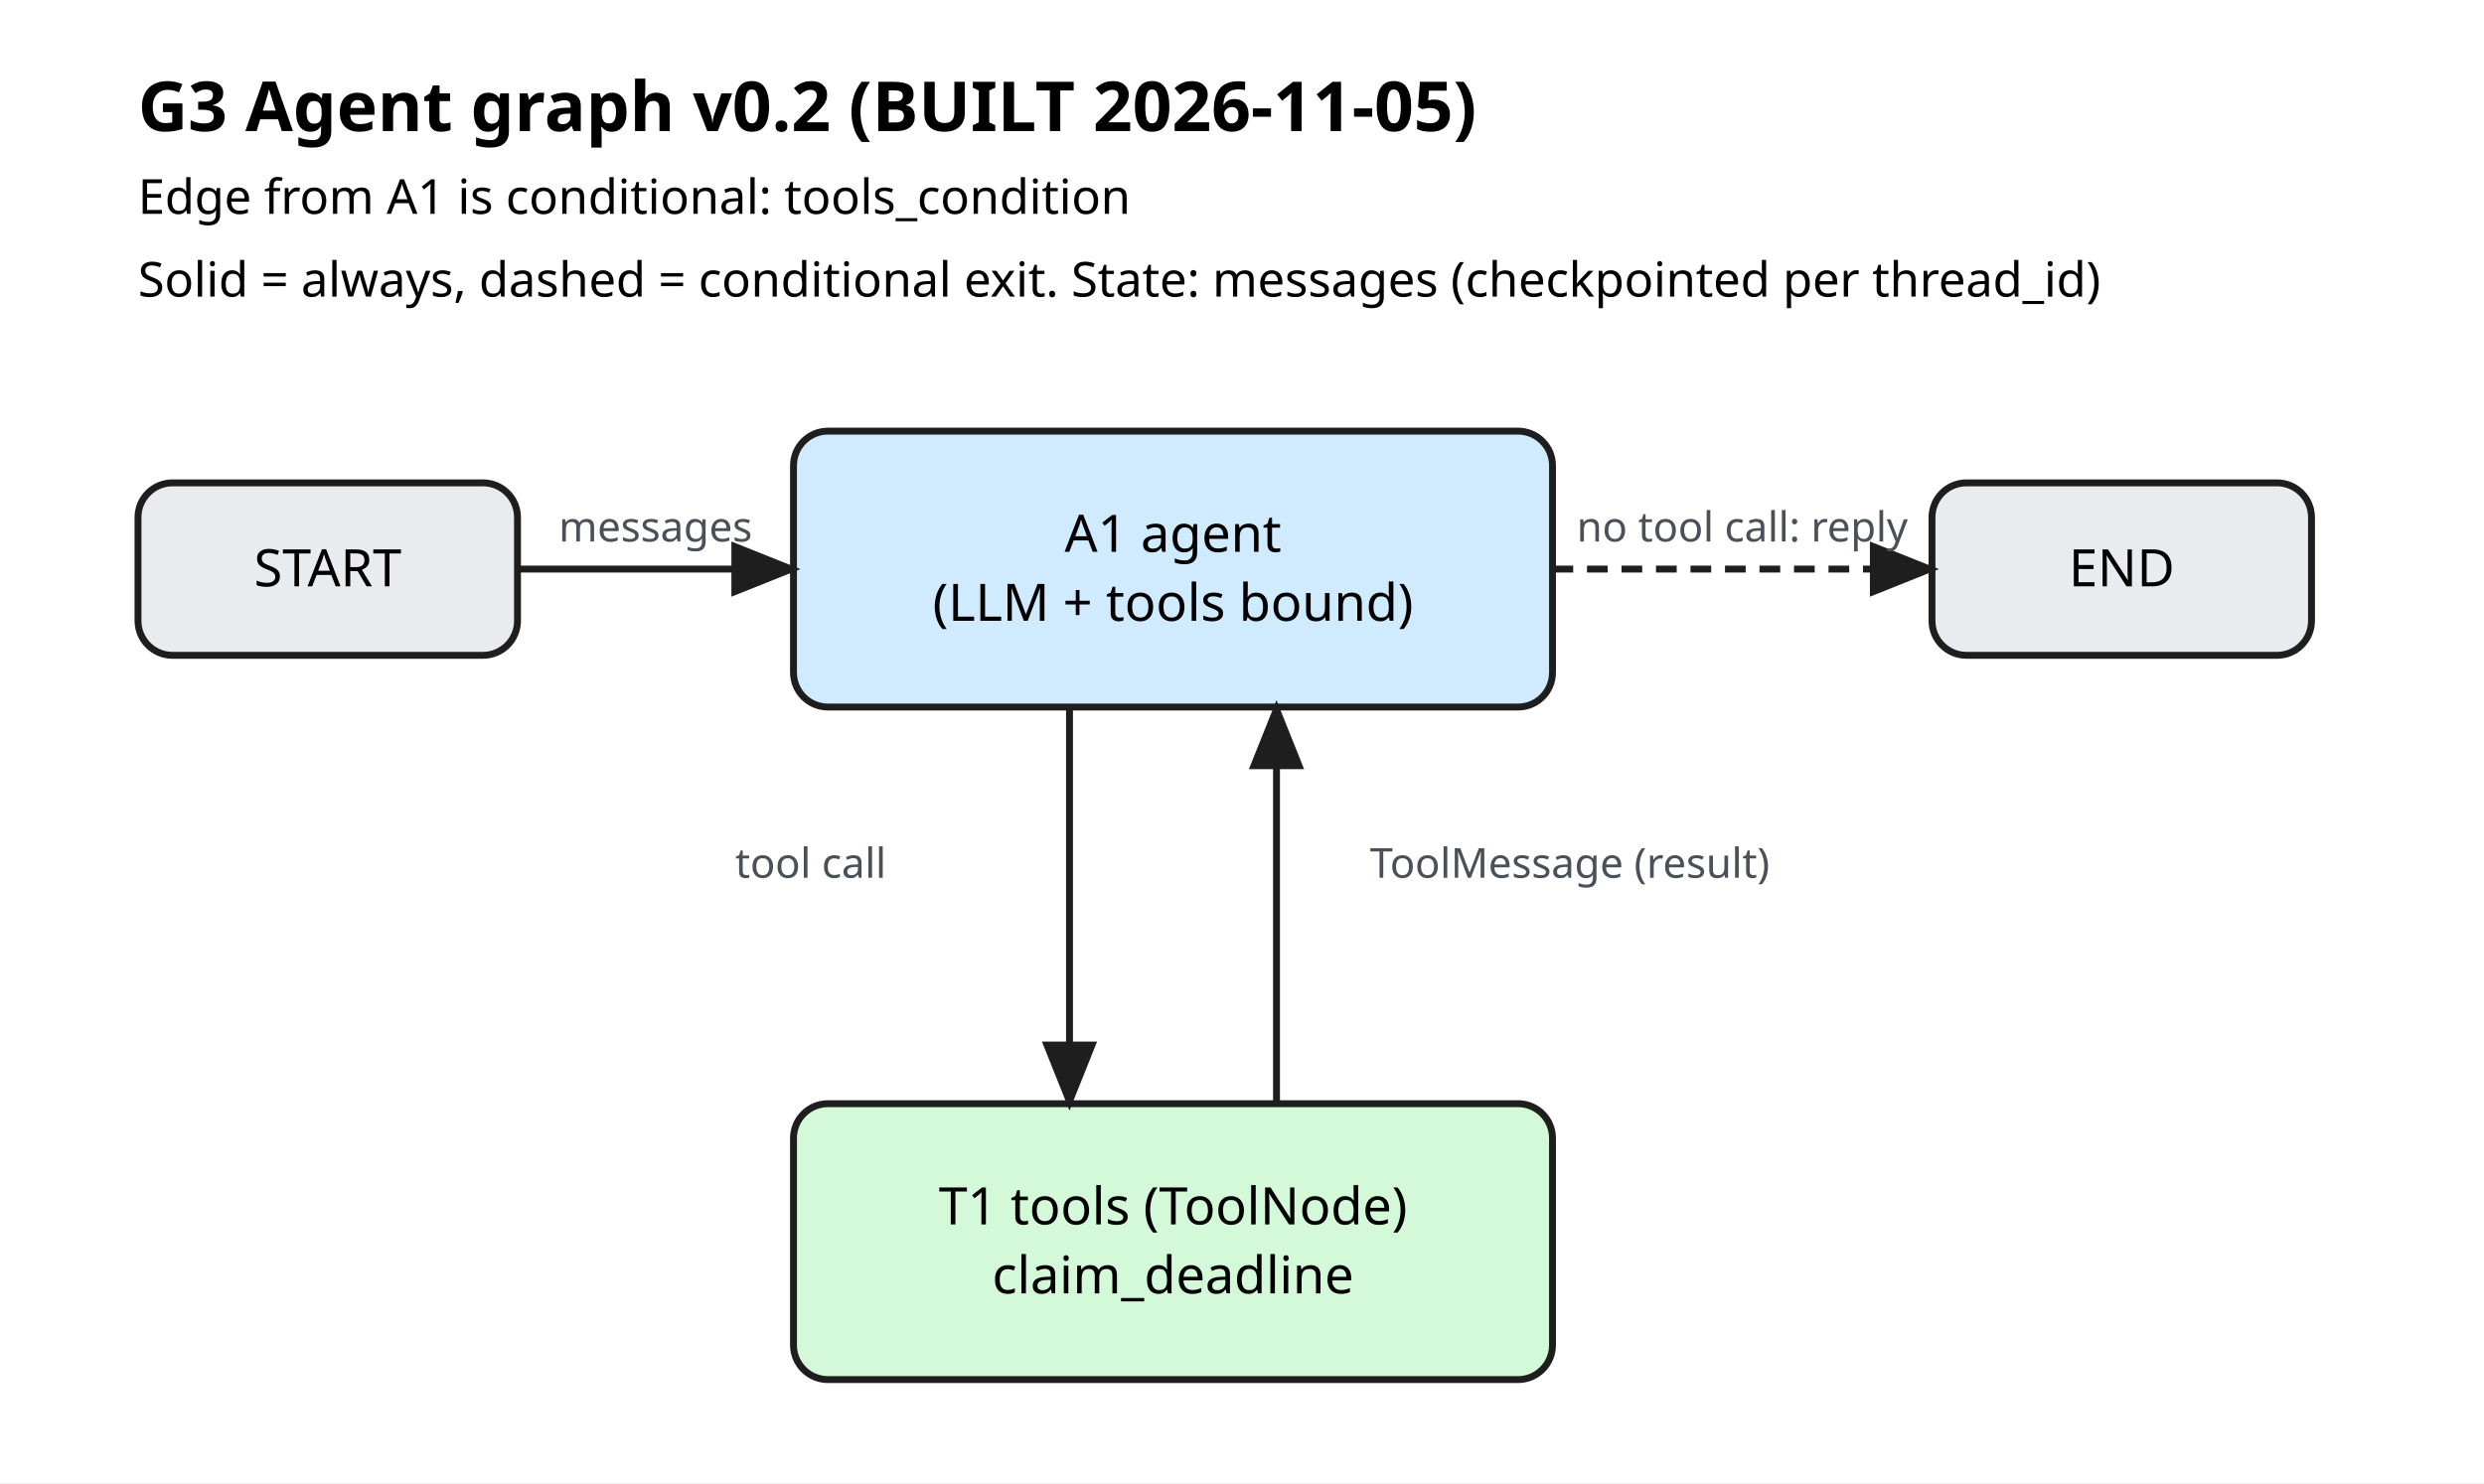
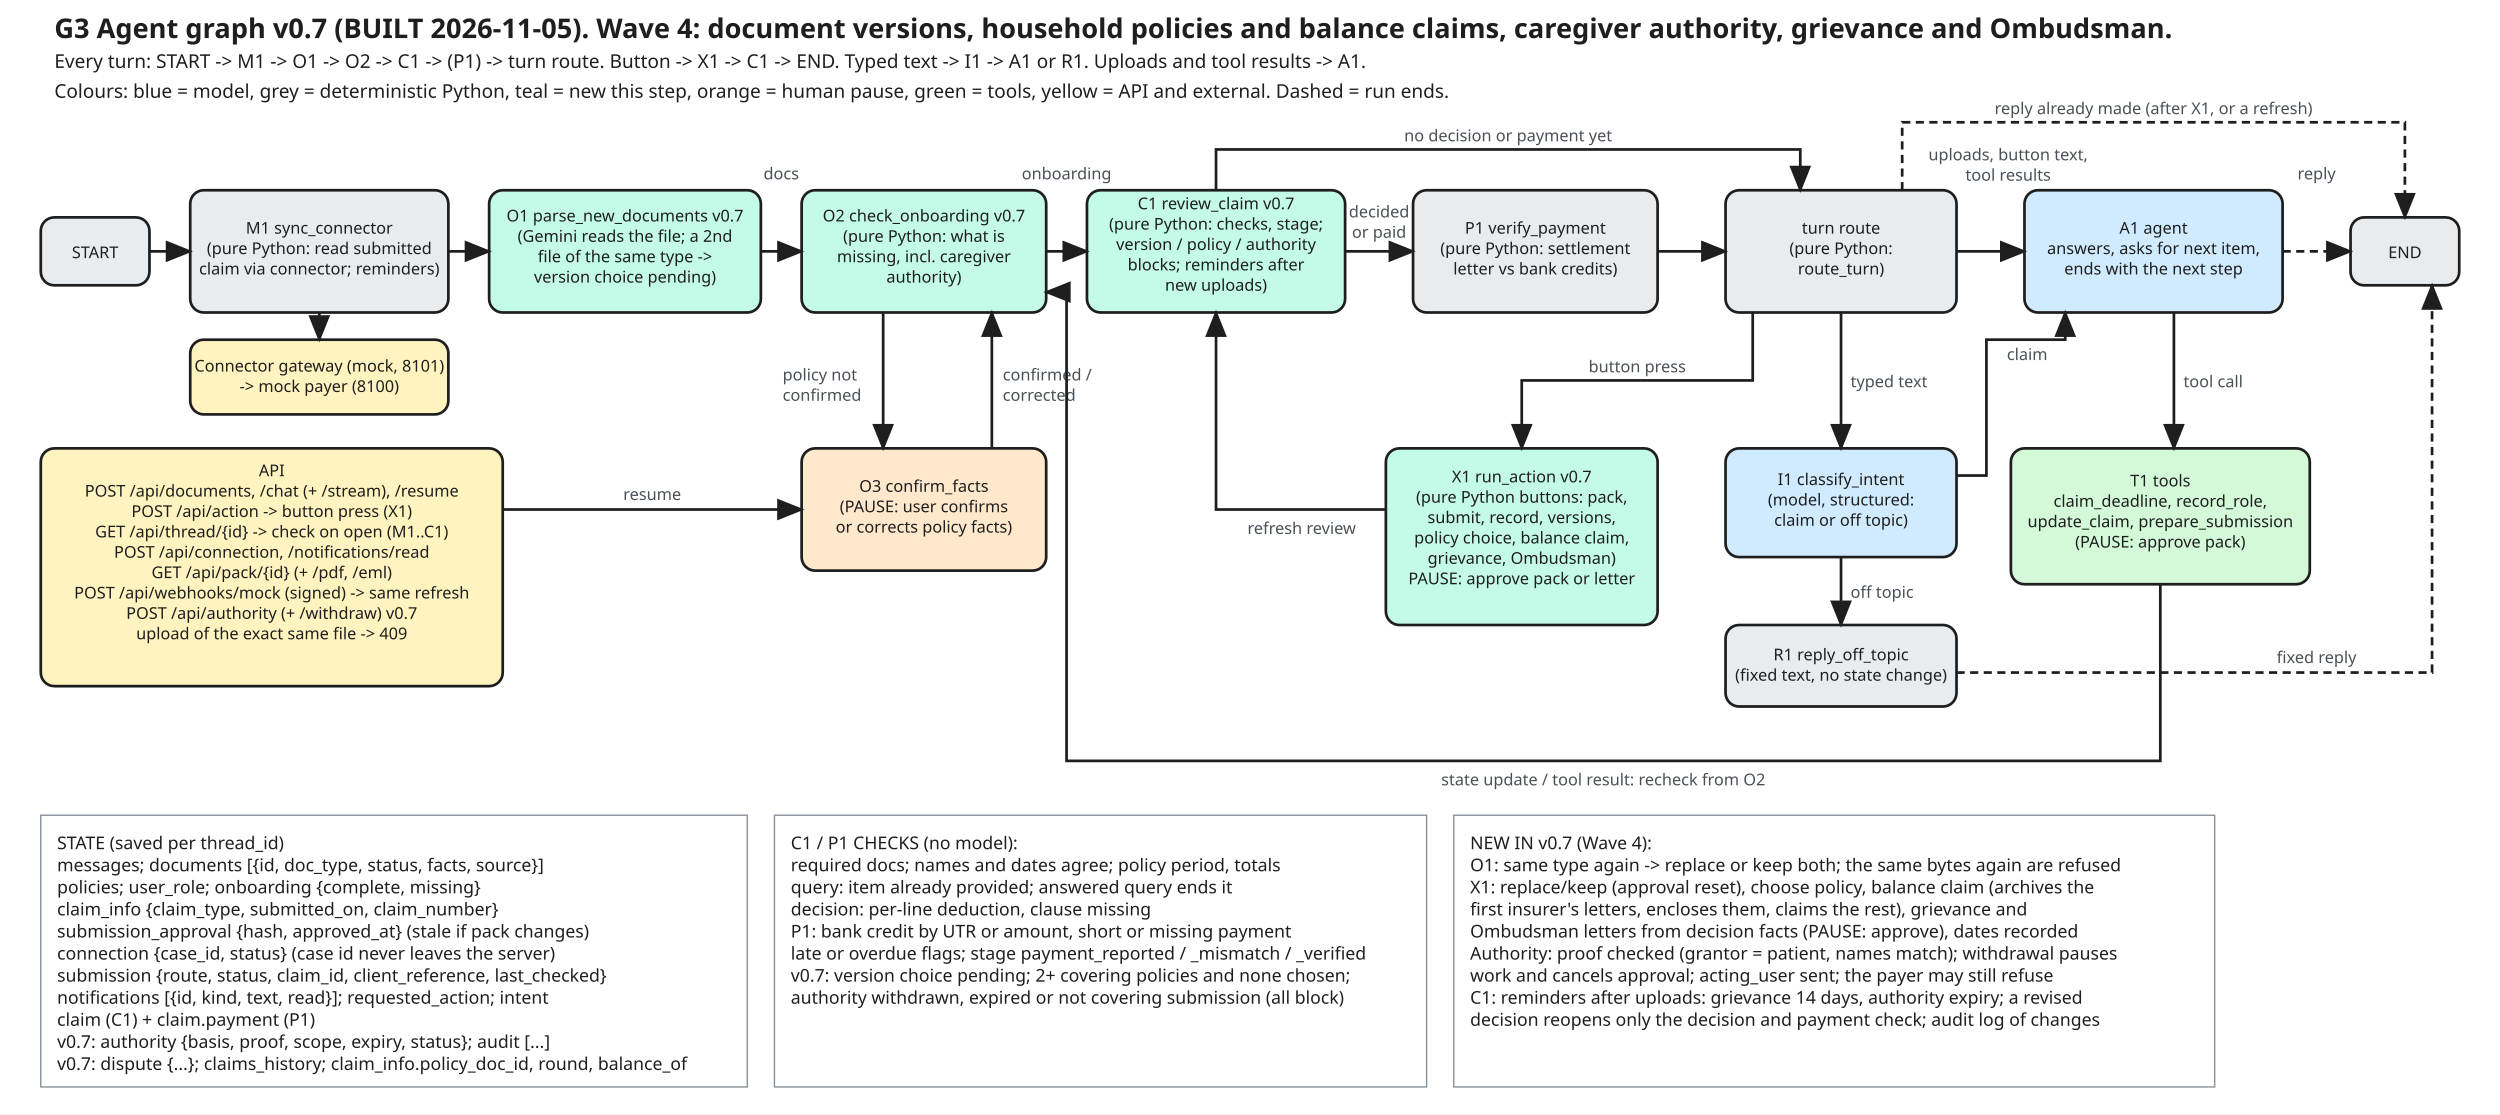
- <svg xmlns="http://www.w3.org/2000/svg" width="720" height="430" viewBox="0 0 720 430">
+ <svg xmlns="http://www.w3.org/2000/svg" width="1840" height="820" viewBox="0 0 1840 820">
  <defs>
    <marker id="ah" markerWidth="10" markerHeight="8" refX="9" refY="4" orient="auto">
      <path d="M0,0 L10,4 L0,8 z" fill="#1e1e1e" />
    </marker>
  </defs>
  <rect width="100%" height="100%" fill="#fff" />
-   <rect x="40" y="140" width="110" height="50" rx="10" fill="#e9ecef" stroke="#1e1e1e" stroke-width="2" />
-   <text x="95.0" y="170.0" text-anchor="middle" font-family="sans-serif" font-size="15">START</text>
-   <rect x="230" y="125" width="220" height="80" rx="10" fill="#d0ebff" stroke="#1e1e1e" stroke-width="2" />
-   <text x="340.0" y="160.0" text-anchor="middle" font-family="sans-serif" font-size="15">A1 agent</text>
-   <text x="340.0" y="180.0" text-anchor="middle" font-family="sans-serif" font-size="15">(LLM + tools bound)</text>
-   <rect x="230" y="320" width="220" height="80" rx="10" fill="#d3f9d8" stroke="#1e1e1e" stroke-width="2" />
-   <text x="340.0" y="355.0" text-anchor="middle" font-family="sans-serif" font-size="15">T1 tools (ToolNode)</text>
-   <text x="340.0" y="375.0" text-anchor="middle" font-family="sans-serif" font-size="15">claim_deadline</text>
-   <rect x="560" y="140" width="110" height="50" rx="10" fill="#e9ecef" stroke="#1e1e1e" stroke-width="2" />
-   <text x="615.0" y="170.0" text-anchor="middle" font-family="sans-serif" font-size="15">END</text>
-   <line x1="150" y1="165" x2="230" y2="165" stroke="#1e1e1e" stroke-width="2" marker-end="url(#ah)" />
-   <text x="190.0" y="157.0" text-anchor="middle" font-family="sans-serif" font-size="12" fill="#495057">messages</text>
-   <line x1="450" y1="165" x2="560" y2="165" stroke="#1e1e1e" stroke-width="2" marker-end="url(#ah)" stroke-dasharray="6 4" />
-   <text x="505.0" y="157.0" text-anchor="middle" font-family="sans-serif" font-size="12" fill="#495057">no tool call: reply</text>
-   <line x1="310" y1="205" x2="310" y2="320" stroke="#1e1e1e" stroke-width="2" marker-end="url(#ah)" />
-   <text x="235.0" y="254.5" text-anchor="middle" font-family="sans-serif" font-size="12" fill="#495057">tool call</text>
-   <line x1="370" y1="320" x2="370" y2="205" stroke="#1e1e1e" stroke-width="2" marker-end="url(#ah)" />
-   <text x="455.0" y="254.5" text-anchor="middle" font-family="sans-serif" font-size="12" fill="#495057">ToolMessage (result)</text>
-   <text x="40" y="38" font-family="sans-serif" font-size="20" font-weight="bold">G3 Agent graph v0.2 (BUILT 2026-11-05)</text>
-   <text x="40" y="62" font-family="sans-serif" font-size="14">Edge from A1 is conditional: tools_condition</text>
-   <text x="40" y="86" font-family="sans-serif" font-size="14">Solid = always, dashed = conditional exit. State: messages (checkpointed per thread_id)</text>
+   <rect x="30" y="160" width="80" height="50" rx="10" fill="#e9ecef" stroke="#1e1e1e" stroke-width="2" />
+   <text x="70.0" y="190.0" text-anchor="middle" font-family="sans-serif" font-size="12" fill="#1e1e1e">START</text>
+   <rect x="140" y="140" width="190" height="90" rx="10" fill="#e9ecef" stroke="#1e1e1e" stroke-width="2" />
+   <text x="235.0" y="172.0" text-anchor="middle" font-family="sans-serif" font-size="12" fill="#1e1e1e">M1 sync_connector</text>
+   <text x="235.0" y="187.0" text-anchor="middle" font-family="sans-serif" font-size="12" fill="#1e1e1e">(pure Python: read submitted</text>
+   <text x="235.0" y="202.0" text-anchor="middle" font-family="sans-serif" font-size="12" fill="#1e1e1e">claim via connector; reminders)</text>
+   <rect x="140" y="250" width="190" height="55" rx="10" fill="#fff3bf" stroke="#1e1e1e" stroke-width="2" />
+   <text x="235.0" y="273.5" text-anchor="middle" font-family="sans-serif" font-size="12" fill="#1e1e1e">Connector gateway (mock, 8101)</text>
+   <text x="235.0" y="288.5" text-anchor="middle" font-family="sans-serif" font-size="12" fill="#1e1e1e">-&gt; mock payer (8100)</text>
+   <rect x="360" y="140" width="200" height="90" rx="10" fill="#c3fae8" stroke="#1e1e1e" stroke-width="2" />
+   <text x="460.0" y="163.0" text-anchor="middle" font-family="sans-serif" font-size="12" fill="#1e1e1e">O1 parse_new_documents  v0.7</text>
+   <text x="460.0" y="178.0" text-anchor="middle" font-family="sans-serif" font-size="12" fill="#1e1e1e">(Gemini reads the file; a 2nd</text>
+   <text x="460.0" y="193.0" text-anchor="middle" font-family="sans-serif" font-size="12" fill="#1e1e1e">file of the same type -&gt;</text>
+   <text x="460.0" y="208.0" text-anchor="middle" font-family="sans-serif" font-size="12" fill="#1e1e1e">version choice pending)</text>
+   <rect x="590" y="140" width="180" height="90" rx="10" fill="#c3fae8" stroke="#1e1e1e" stroke-width="2" />
+   <text x="680.0" y="163.0" text-anchor="middle" font-family="sans-serif" font-size="12" fill="#1e1e1e">O2 check_onboarding  v0.7</text>
+   <text x="680.0" y="178.0" text-anchor="middle" font-family="sans-serif" font-size="12" fill="#1e1e1e">(pure Python: what is</text>
+   <text x="680.0" y="193.0" text-anchor="middle" font-family="sans-serif" font-size="12" fill="#1e1e1e">missing, incl. caregiver</text>
+   <text x="680.0" y="208.0" text-anchor="middle" font-family="sans-serif" font-size="12" fill="#1e1e1e">authority)</text>
+   <rect x="590" y="330" width="180" height="90" rx="10" fill="#ffe8cc" stroke="#1e1e1e" stroke-width="2" />
+   <text x="680.0" y="362.0" text-anchor="middle" font-family="sans-serif" font-size="12" fill="#1e1e1e">O3 confirm_facts</text>
+   <text x="680.0" y="377.0" text-anchor="middle" font-family="sans-serif" font-size="12" fill="#1e1e1e">(PAUSE: user confirms</text>
+   <text x="680.0" y="392.0" text-anchor="middle" font-family="sans-serif" font-size="12" fill="#1e1e1e">or corrects policy facts)</text>
+   <rect x="800" y="140" width="190" height="90" rx="10" fill="#c3fae8" stroke="#1e1e1e" stroke-width="2" />
+   <text x="895.0" y="154.0" text-anchor="middle" font-family="sans-serif" font-size="12" fill="#1e1e1e">C1 review_claim  v0.7</text>
+   <text x="895.0" y="169.0" text-anchor="middle" font-family="sans-serif" font-size="12" fill="#1e1e1e">(pure Python: checks, stage;</text>
+   <text x="895.0" y="184.0" text-anchor="middle" font-family="sans-serif" font-size="12" fill="#1e1e1e">version / policy / authority</text>
+   <text x="895.0" y="199.0" text-anchor="middle" font-family="sans-serif" font-size="12" fill="#1e1e1e">blocks; reminders after</text>
+   <text x="895.0" y="214.0" text-anchor="middle" font-family="sans-serif" font-size="12" fill="#1e1e1e">new uploads)</text>
+   <rect x="1040" y="140" width="180" height="90" rx="10" fill="#e9ecef" stroke="#1e1e1e" stroke-width="2" />
+   <text x="1130.0" y="172.0" text-anchor="middle" font-family="sans-serif" font-size="12" fill="#1e1e1e">P1 verify_payment</text>
+   <text x="1130.0" y="187.0" text-anchor="middle" font-family="sans-serif" font-size="12" fill="#1e1e1e">(pure Python: settlement</text>
+   <text x="1130.0" y="202.0" text-anchor="middle" font-family="sans-serif" font-size="12" fill="#1e1e1e">letter vs bank credits)</text>
+   <rect x="1270" y="140" width="170" height="90" rx="10" fill="#e9ecef" stroke="#1e1e1e" stroke-width="2" />
+   <text x="1355.0" y="172.0" text-anchor="middle" font-family="sans-serif" font-size="12" fill="#1e1e1e">turn route</text>
+   <text x="1355.0" y="187.0" text-anchor="middle" font-family="sans-serif" font-size="12" fill="#1e1e1e">(pure Python:</text>
+   <text x="1355.0" y="202.0" text-anchor="middle" font-family="sans-serif" font-size="12" fill="#1e1e1e">route_turn)</text>
+   <rect x="1490" y="140" width="190" height="90" rx="10" fill="#d0ebff" stroke="#1e1e1e" stroke-width="2" />
+   <text x="1585.0" y="172.0" text-anchor="middle" font-family="sans-serif" font-size="12" fill="#1e1e1e">A1 agent</text>
+   <text x="1585.0" y="187.0" text-anchor="middle" font-family="sans-serif" font-size="12" fill="#1e1e1e">answers, asks for next item,</text>
+   <text x="1585.0" y="202.0" text-anchor="middle" font-family="sans-serif" font-size="12" fill="#1e1e1e">ends with the next step</text>
+   <rect x="1730" y="160" width="80" height="50" rx="10" fill="#e9ecef" stroke="#1e1e1e" stroke-width="2" />
+   <text x="1770.0" y="190.0" text-anchor="middle" font-family="sans-serif" font-size="12" fill="#1e1e1e">END</text>
+   <rect x="1020" y="330" width="200" height="130" rx="10" fill="#c3fae8" stroke="#1e1e1e" stroke-width="2" />
+   <text x="1120.0" y="355.0" text-anchor="middle" font-family="sans-serif" font-size="12" fill="#1e1e1e">X1 run_action  v0.7</text>
+   <text x="1120.0" y="370.0" text-anchor="middle" font-family="sans-serif" font-size="12" fill="#1e1e1e">(pure Python buttons: pack,</text>
+   <text x="1120.0" y="385.0" text-anchor="middle" font-family="sans-serif" font-size="12" fill="#1e1e1e">submit, record, versions,</text>
+   <text x="1120.0" y="400.0" text-anchor="middle" font-family="sans-serif" font-size="12" fill="#1e1e1e">policy choice, balance claim,</text>
+   <text x="1120.0" y="415.0" text-anchor="middle" font-family="sans-serif" font-size="12" fill="#1e1e1e">grievance, Ombudsman)</text>
+   <text x="1120.0" y="430.0" text-anchor="middle" font-family="sans-serif" font-size="12" fill="#1e1e1e">PAUSE: approve pack or letter</text>
+   <rect x="1270" y="330" width="170" height="80" rx="10" fill="#d0ebff" stroke="#1e1e1e" stroke-width="2" />
+   <text x="1355.0" y="357.0" text-anchor="middle" font-family="sans-serif" font-size="12" fill="#1e1e1e">I1 classify_intent</text>
+   <text x="1355.0" y="372.0" text-anchor="middle" font-family="sans-serif" font-size="12" fill="#1e1e1e">(model, structured:</text>
+   <text x="1355.0" y="387.0" text-anchor="middle" font-family="sans-serif" font-size="12" fill="#1e1e1e">claim or off topic)</text>
+   <rect x="1270" y="460" width="170" height="60" rx="10" fill="#e9ecef" stroke="#1e1e1e" stroke-width="2" />
+   <text x="1355.0" y="486.0" text-anchor="middle" font-family="sans-serif" font-size="12" fill="#1e1e1e">R1 reply_off_topic</text>
+   <text x="1355.0" y="501.0" text-anchor="middle" font-family="sans-serif" font-size="12" fill="#1e1e1e">(fixed text, no state change)</text>
+   <rect x="1480" y="330" width="220" height="100" rx="10" fill="#d3f9d8" stroke="#1e1e1e" stroke-width="2" />
+   <text x="1590.0" y="358.0" text-anchor="middle" font-family="sans-serif" font-size="12" fill="#1e1e1e">T1 tools</text>
+   <text x="1590.0" y="373.0" text-anchor="middle" font-family="sans-serif" font-size="12" fill="#1e1e1e">claim_deadline, record_role,</text>
+   <text x="1590.0" y="388.0" text-anchor="middle" font-family="sans-serif" font-size="12" fill="#1e1e1e">update_claim, prepare_submission</text>
+   <text x="1590.0" y="403.0" text-anchor="middle" font-family="sans-serif" font-size="12" fill="#1e1e1e">(PAUSE: approve pack)</text>
+   <rect x="30" y="330" width="340" height="175" rx="10" fill="#fff3bf" stroke="#1e1e1e" stroke-width="2" />
+   <text x="200.0" y="350.5" text-anchor="middle" font-family="sans-serif" font-size="12" fill="#1e1e1e">API</text>
+   <text x="200.0" y="365.5" text-anchor="middle" font-family="sans-serif" font-size="12" fill="#1e1e1e">POST /api/documents, /chat (+ /stream), /resume</text>
+   <text x="200.0" y="380.5" text-anchor="middle" font-family="sans-serif" font-size="12" fill="#1e1e1e">POST /api/action -&gt; button press (X1)</text>
+   <text x="200.0" y="395.5" text-anchor="middle" font-family="sans-serif" font-size="12" fill="#1e1e1e">GET /api/thread/{id} -&gt; check on open (M1..C1)</text>
+   <text x="200.0" y="410.5" text-anchor="middle" font-family="sans-serif" font-size="12" fill="#1e1e1e">POST /api/connection, /notifications/read</text>
+   <text x="200.0" y="425.5" text-anchor="middle" font-family="sans-serif" font-size="12" fill="#1e1e1e">GET /api/pack/{id} (+ /pdf, /eml)</text>
+   <text x="200.0" y="440.5" text-anchor="middle" font-family="sans-serif" font-size="12" fill="#1e1e1e">POST /api/webhooks/mock (signed) -&gt; same refresh</text>
+   <text x="200.0" y="455.5" text-anchor="middle" font-family="sans-serif" font-size="12" fill="#1e1e1e">POST /api/authority (+ /withdraw)  v0.7</text>
+   <text x="200.0" y="470.5" text-anchor="middle" font-family="sans-serif" font-size="12" fill="#1e1e1e">upload of the exact same file -&gt; 409</text>
+   <polyline points="110,185 140,185" fill="none" stroke="#1e1e1e" stroke-width="2" marker-end="url(#ah)" />
+   <polyline points="235,230 235,250" fill="none" stroke="#1e1e1e" stroke-width="2" marker-end="url(#ah)" />
+   <polyline points="330,185 360,185" fill="none" stroke="#1e1e1e" stroke-width="2" marker-end="url(#ah)" />
+   <polyline points="560,185 590,185" fill="none" stroke="#1e1e1e" stroke-width="2" marker-end="url(#ah)" />
+   <text x="575" y="132.0" text-anchor="middle" font-family="sans-serif" font-size="12" fill="#495057">docs</text>
+   <polyline points="650,230 650,330" fill="none" stroke="#1e1e1e" stroke-width="2" marker-end="url(#ah)" />
+   <text x="576" y="280.0" text-anchor="start" font-family="sans-serif" font-size="12" fill="#495057">policy not</text>
+   <text x="576" y="295.0" text-anchor="start" font-family="sans-serif" font-size="12" fill="#495057">confirmed</text>
+   <polyline points="730,330 730,230" fill="none" stroke="#1e1e1e" stroke-width="2" marker-end="url(#ah)" />
+   <text x="738" y="280.0" text-anchor="start" font-family="sans-serif" font-size="12" fill="#495057">confirmed /</text>
+   <text x="738" y="295.0" text-anchor="start" font-family="sans-serif" font-size="12" fill="#495057">corrected</text>
+   <polyline points="770,185 800,185" fill="none" stroke="#1e1e1e" stroke-width="2" marker-end="url(#ah)" />
+   <text x="785" y="132.0" text-anchor="middle" font-family="sans-serif" font-size="12" fill="#495057">onboarding</text>
+   <polyline points="990,185 1040,185" fill="none" stroke="#1e1e1e" stroke-width="2" marker-end="url(#ah)" />
+   <text x="1015" y="160.0" text-anchor="middle" font-family="sans-serif" font-size="12" fill="#495057">decided</text>
+   <text x="1015" y="175.0" text-anchor="middle" font-family="sans-serif" font-size="12" fill="#495057">or paid</text>
+   <polyline points="895,140 895,110 1325,110 1325,140" fill="none" stroke="#1e1e1e" stroke-width="2" marker-end="url(#ah)" />
+   <text x="1110" y="104.0" text-anchor="middle" font-family="sans-serif" font-size="12" fill="#495057">no decision or payment yet</text>
+   <polyline points="1220,185 1270,185" fill="none" stroke="#1e1e1e" stroke-width="2" marker-end="url(#ah)" />
+   <polyline points="1440,185 1490,185" fill="none" stroke="#1e1e1e" stroke-width="2" marker-end="url(#ah)" />
+   <text x="1478" y="118.0" text-anchor="middle" font-family="sans-serif" font-size="12" fill="#495057">uploads, button text,</text>
+   <text x="1478" y="133.0" text-anchor="middle" font-family="sans-serif" font-size="12" fill="#495057">tool results</text>
+   <polyline points="1680,185 1730,185" fill="none" stroke="#1e1e1e" stroke-width="2" marker-end="url(#ah)" stroke-dasharray="6 4" />
+   <text x="1705" y="132.0" text-anchor="middle" font-family="sans-serif" font-size="12" fill="#495057">reply</text>
+   <polyline points="1400,140 1400,90 1770,90 1770,160" fill="none" stroke="#1e1e1e" stroke-width="2" marker-end="url(#ah)" stroke-dasharray="6 4" />
+   <text x="1585" y="84.0" text-anchor="middle" font-family="sans-serif" font-size="12" fill="#495057">reply already made (after X1, or a refresh)</text>
+   <polyline points="1290,230 1290,280 1120,280 1120,330" fill="none" stroke="#1e1e1e" stroke-width="2" marker-end="url(#ah)" />
+   <text x="1205" y="274.0" text-anchor="middle" font-family="sans-serif" font-size="12" fill="#495057">button press</text>
+   <polyline points="1020,375 895,375 895,230" fill="none" stroke="#1e1e1e" stroke-width="2" marker-end="url(#ah)" />
+   <text x="958" y="393.0" text-anchor="middle" font-family="sans-serif" font-size="12" fill="#495057">refresh review</text>
+   <polyline points="1355,230 1355,330" fill="none" stroke="#1e1e1e" stroke-width="2" marker-end="url(#ah)" />
+   <text x="1362" y="285.0" text-anchor="start" font-family="sans-serif" font-size="12" fill="#495057">typed text</text>
+   <polyline points="1440,350 1462,350 1462,250 1520,250 1520,230" fill="none" stroke="#1e1e1e" stroke-width="2" marker-end="url(#ah)" />
+   <text x="1492" y="265.0" text-anchor="middle" font-family="sans-serif" font-size="12" fill="#495057">claim</text>
+   <polyline points="1355,410 1355,460" fill="none" stroke="#1e1e1e" stroke-width="2" marker-end="url(#ah)" />
+   <text x="1362" y="440.0" text-anchor="start" font-family="sans-serif" font-size="12" fill="#495057">off topic</text>
+   <polyline points="1440,495 1790,495 1790,210" fill="none" stroke="#1e1e1e" stroke-width="2" marker-end="url(#ah)" stroke-dasharray="6 4" />
+   <text x="1705" y="488.0" text-anchor="middle" font-family="sans-serif" font-size="12" fill="#495057">fixed reply</text>
+   <polyline points="1600,230 1600,330" fill="none" stroke="#1e1e1e" stroke-width="2" marker-end="url(#ah)" />
+   <text x="1607" y="285.0" text-anchor="start" font-family="sans-serif" font-size="12" fill="#495057">tool call</text>
+   <polyline points="1590,430 1590,560 785,560 785,215 770,215" fill="none" stroke="#1e1e1e" stroke-width="2" marker-end="url(#ah)" />
+   <text x="1180" y="578.0" text-anchor="middle" font-family="sans-serif" font-size="12" fill="#495057">state update / tool result: recheck from O2</text>
+   <polyline points="370,375 590,375" fill="none" stroke="#1e1e1e" stroke-width="2" marker-end="url(#ah)" />
+   <text x="480" y="368.0" text-anchor="middle" font-family="sans-serif" font-size="12" fill="#495057">resume</text>
+   <text x="40" y="28.0" text-anchor="start" font-family="sans-serif" font-size="20" fill="#1e1e1e" font-weight="bold">G3 Agent graph v0.7 (BUILT 2026-11-05). Wave 4: document versions, household policies and balance claims, caregiver authority, grievance and Ombudsman.</text>
+   <text x="40" y="50.0" text-anchor="start" font-family="sans-serif" font-size="14" fill="#1e1e1e">Every turn: START -&gt; M1 -&gt; O1 -&gt; O2 -&gt; C1 -&gt; (P1) -&gt; turn route. Button -&gt; X1 -&gt; C1 -&gt; END. Typed text -&gt; I1 -&gt; A1 or R1. Uploads and tool results -&gt; A1.</text>
+   <text x="40" y="72.0" text-anchor="start" font-family="sans-serif" font-size="14" fill="#1e1e1e">Colours: blue = model, grey = deterministic Python, teal = new this step, orange = human pause, green = tools, yellow = API and external. Dashed = run ends.</text>
+   <text x="42" y="625.0" text-anchor="start" font-family="sans-serif" font-size="13" fill="#1e1e1e">STATE (saved per thread_id)</text>
+   <text x="42" y="641.25" text-anchor="start" font-family="sans-serif" font-size="13" fill="#1e1e1e">messages; documents [{id, doc_type, status, facts, source}]</text>
+   <text x="42" y="657.5" text-anchor="start" font-family="sans-serif" font-size="13" fill="#1e1e1e">policies; user_role; onboarding {complete, missing}</text>
+   <text x="42" y="673.75" text-anchor="start" font-family="sans-serif" font-size="13" fill="#1e1e1e">claim_info {claim_type, submitted_on, claim_number}</text>
+   <text x="42" y="690.0" text-anchor="start" font-family="sans-serif" font-size="13" fill="#1e1e1e">submission_approval {hash, approved_at}  (stale if pack changes)</text>
+   <text x="42" y="706.25" text-anchor="start" font-family="sans-serif" font-size="13" fill="#1e1e1e">connection {case_id, status}  (case id never leaves the server)</text>
+   <text x="42" y="722.5" text-anchor="start" font-family="sans-serif" font-size="13" fill="#1e1e1e">submission {route, status, claim_id, client_reference, last_checked}</text>
+   <text x="42" y="738.75" text-anchor="start" font-family="sans-serif" font-size="13" fill="#1e1e1e">notifications [{id, kind, text, read}]; requested_action; intent</text>
+   <text x="42" y="755.0" text-anchor="start" font-family="sans-serif" font-size="13" fill="#1e1e1e">claim (C1) + claim.payment (P1)</text>
+   <text x="42" y="771.25" text-anchor="start" font-family="sans-serif" font-size="13" fill="#1e1e1e">v0.7: authority {basis, proof, scope, expiry, status}; audit [...]</text>
+   <text x="42" y="787.5" text-anchor="start" font-family="sans-serif" font-size="13" fill="#1e1e1e">v0.7: dispute {...}; claims_history; claim_info.policy_doc_id, round, balance_of</text>
+   <rect x="30" y="600" width="520" height="200" fill="none" stroke="#868e96" />
+   <text x="582" y="625.0" text-anchor="start" font-family="sans-serif" font-size="13" fill="#1e1e1e">C1 / P1 CHECKS (no model):</text>
+   <text x="582" y="641.25" text-anchor="start" font-family="sans-serif" font-size="13" fill="#1e1e1e">required docs; names and dates agree; policy period, totals</text>
+   <text x="582" y="657.5" text-anchor="start" font-family="sans-serif" font-size="13" fill="#1e1e1e">query: item already provided; answered query ends it</text>
+   <text x="582" y="673.75" text-anchor="start" font-family="sans-serif" font-size="13" fill="#1e1e1e">decision: per-line deduction, clause missing</text>
+   <text x="582" y="690.0" text-anchor="start" font-family="sans-serif" font-size="13" fill="#1e1e1e">P1: bank credit by UTR or amount, short or missing payment</text>
+   <text x="582" y="706.25" text-anchor="start" font-family="sans-serif" font-size="13" fill="#1e1e1e">late or overdue flags; stage payment_reported / _mismatch / _verified</text>
+   <text x="582" y="722.5" text-anchor="start" font-family="sans-serif" font-size="13" fill="#1e1e1e">v0.7: version choice pending; 2+ covering policies and none chosen;</text>
+   <text x="582" y="738.75" text-anchor="start" font-family="sans-serif" font-size="13" fill="#1e1e1e">  authority withdrawn, expired or not covering submission (all block)</text>
+   <rect x="570" y="600" width="480" height="200" fill="none" stroke="#868e96" />
+   <text x="1082" y="625.0" text-anchor="start" font-family="sans-serif" font-size="13" fill="#1e1e1e">NEW IN v0.7 (Wave 4):</text>
+   <text x="1082" y="641.25" text-anchor="start" font-family="sans-serif" font-size="13" fill="#1e1e1e">O1: same type again -&gt; replace or keep both; the same bytes again are refused</text>
+   <text x="1082" y="657.5" text-anchor="start" font-family="sans-serif" font-size="13" fill="#1e1e1e">X1: replace/keep (approval reset), choose policy, balance claim (archives the</text>
+   <text x="1082" y="673.75" text-anchor="start" font-family="sans-serif" font-size="13" fill="#1e1e1e">  first insurer's letters, encloses them, claims the rest), grievance and</text>
+   <text x="1082" y="690.0" text-anchor="start" font-family="sans-serif" font-size="13" fill="#1e1e1e">  Ombudsman letters from decision facts (PAUSE: approve), dates recorded</text>
+   <text x="1082" y="706.25" text-anchor="start" font-family="sans-serif" font-size="13" fill="#1e1e1e">Authority: proof checked (grantor = patient, names match); withdrawal pauses</text>
+   <text x="1082" y="722.5" text-anchor="start" font-family="sans-serif" font-size="13" fill="#1e1e1e">  work and cancels approval; acting_user sent; the payer may still refuse</text>
+   <text x="1082" y="738.75" text-anchor="start" font-family="sans-serif" font-size="13" fill="#1e1e1e">C1: reminders after uploads: grievance 14 days, authority expiry; a revised</text>
+   <text x="1082" y="755.0" text-anchor="start" font-family="sans-serif" font-size="13" fill="#1e1e1e">  decision reopens only the decision and payment check; audit log of changes</text>
+   <rect x="1070" y="600" width="560" height="200" fill="none" stroke="#868e96" />
</svg>
